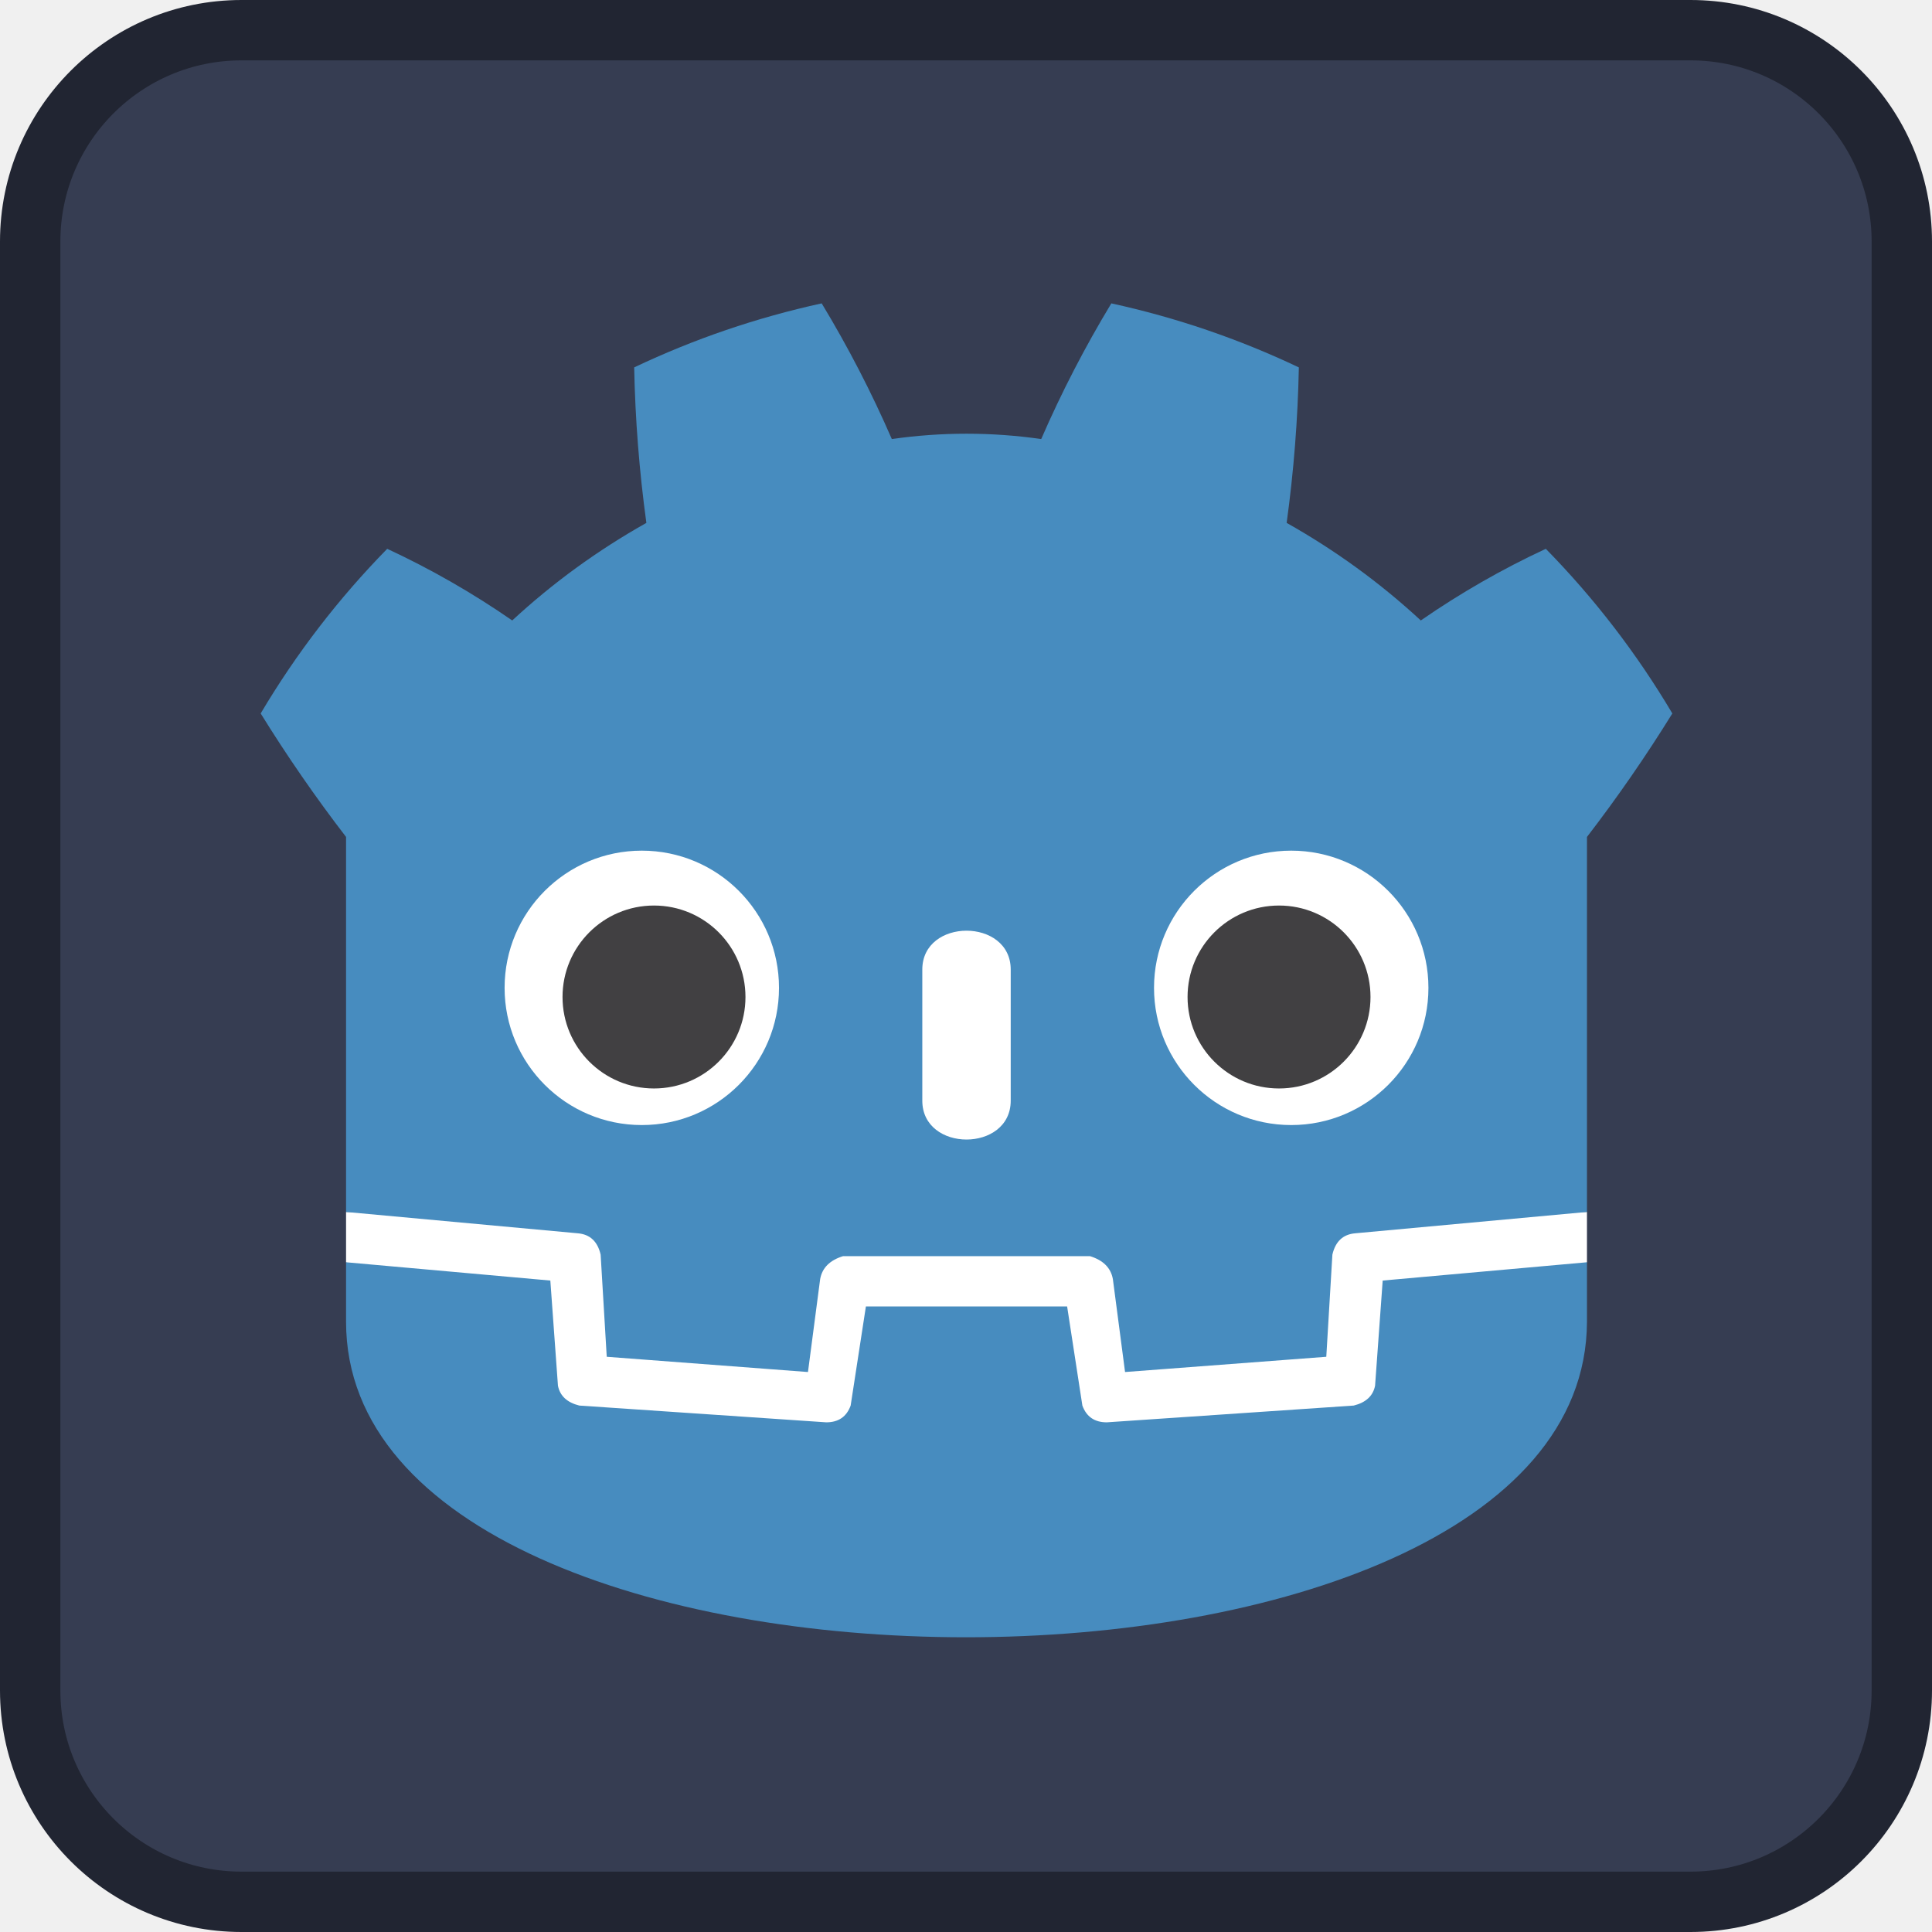
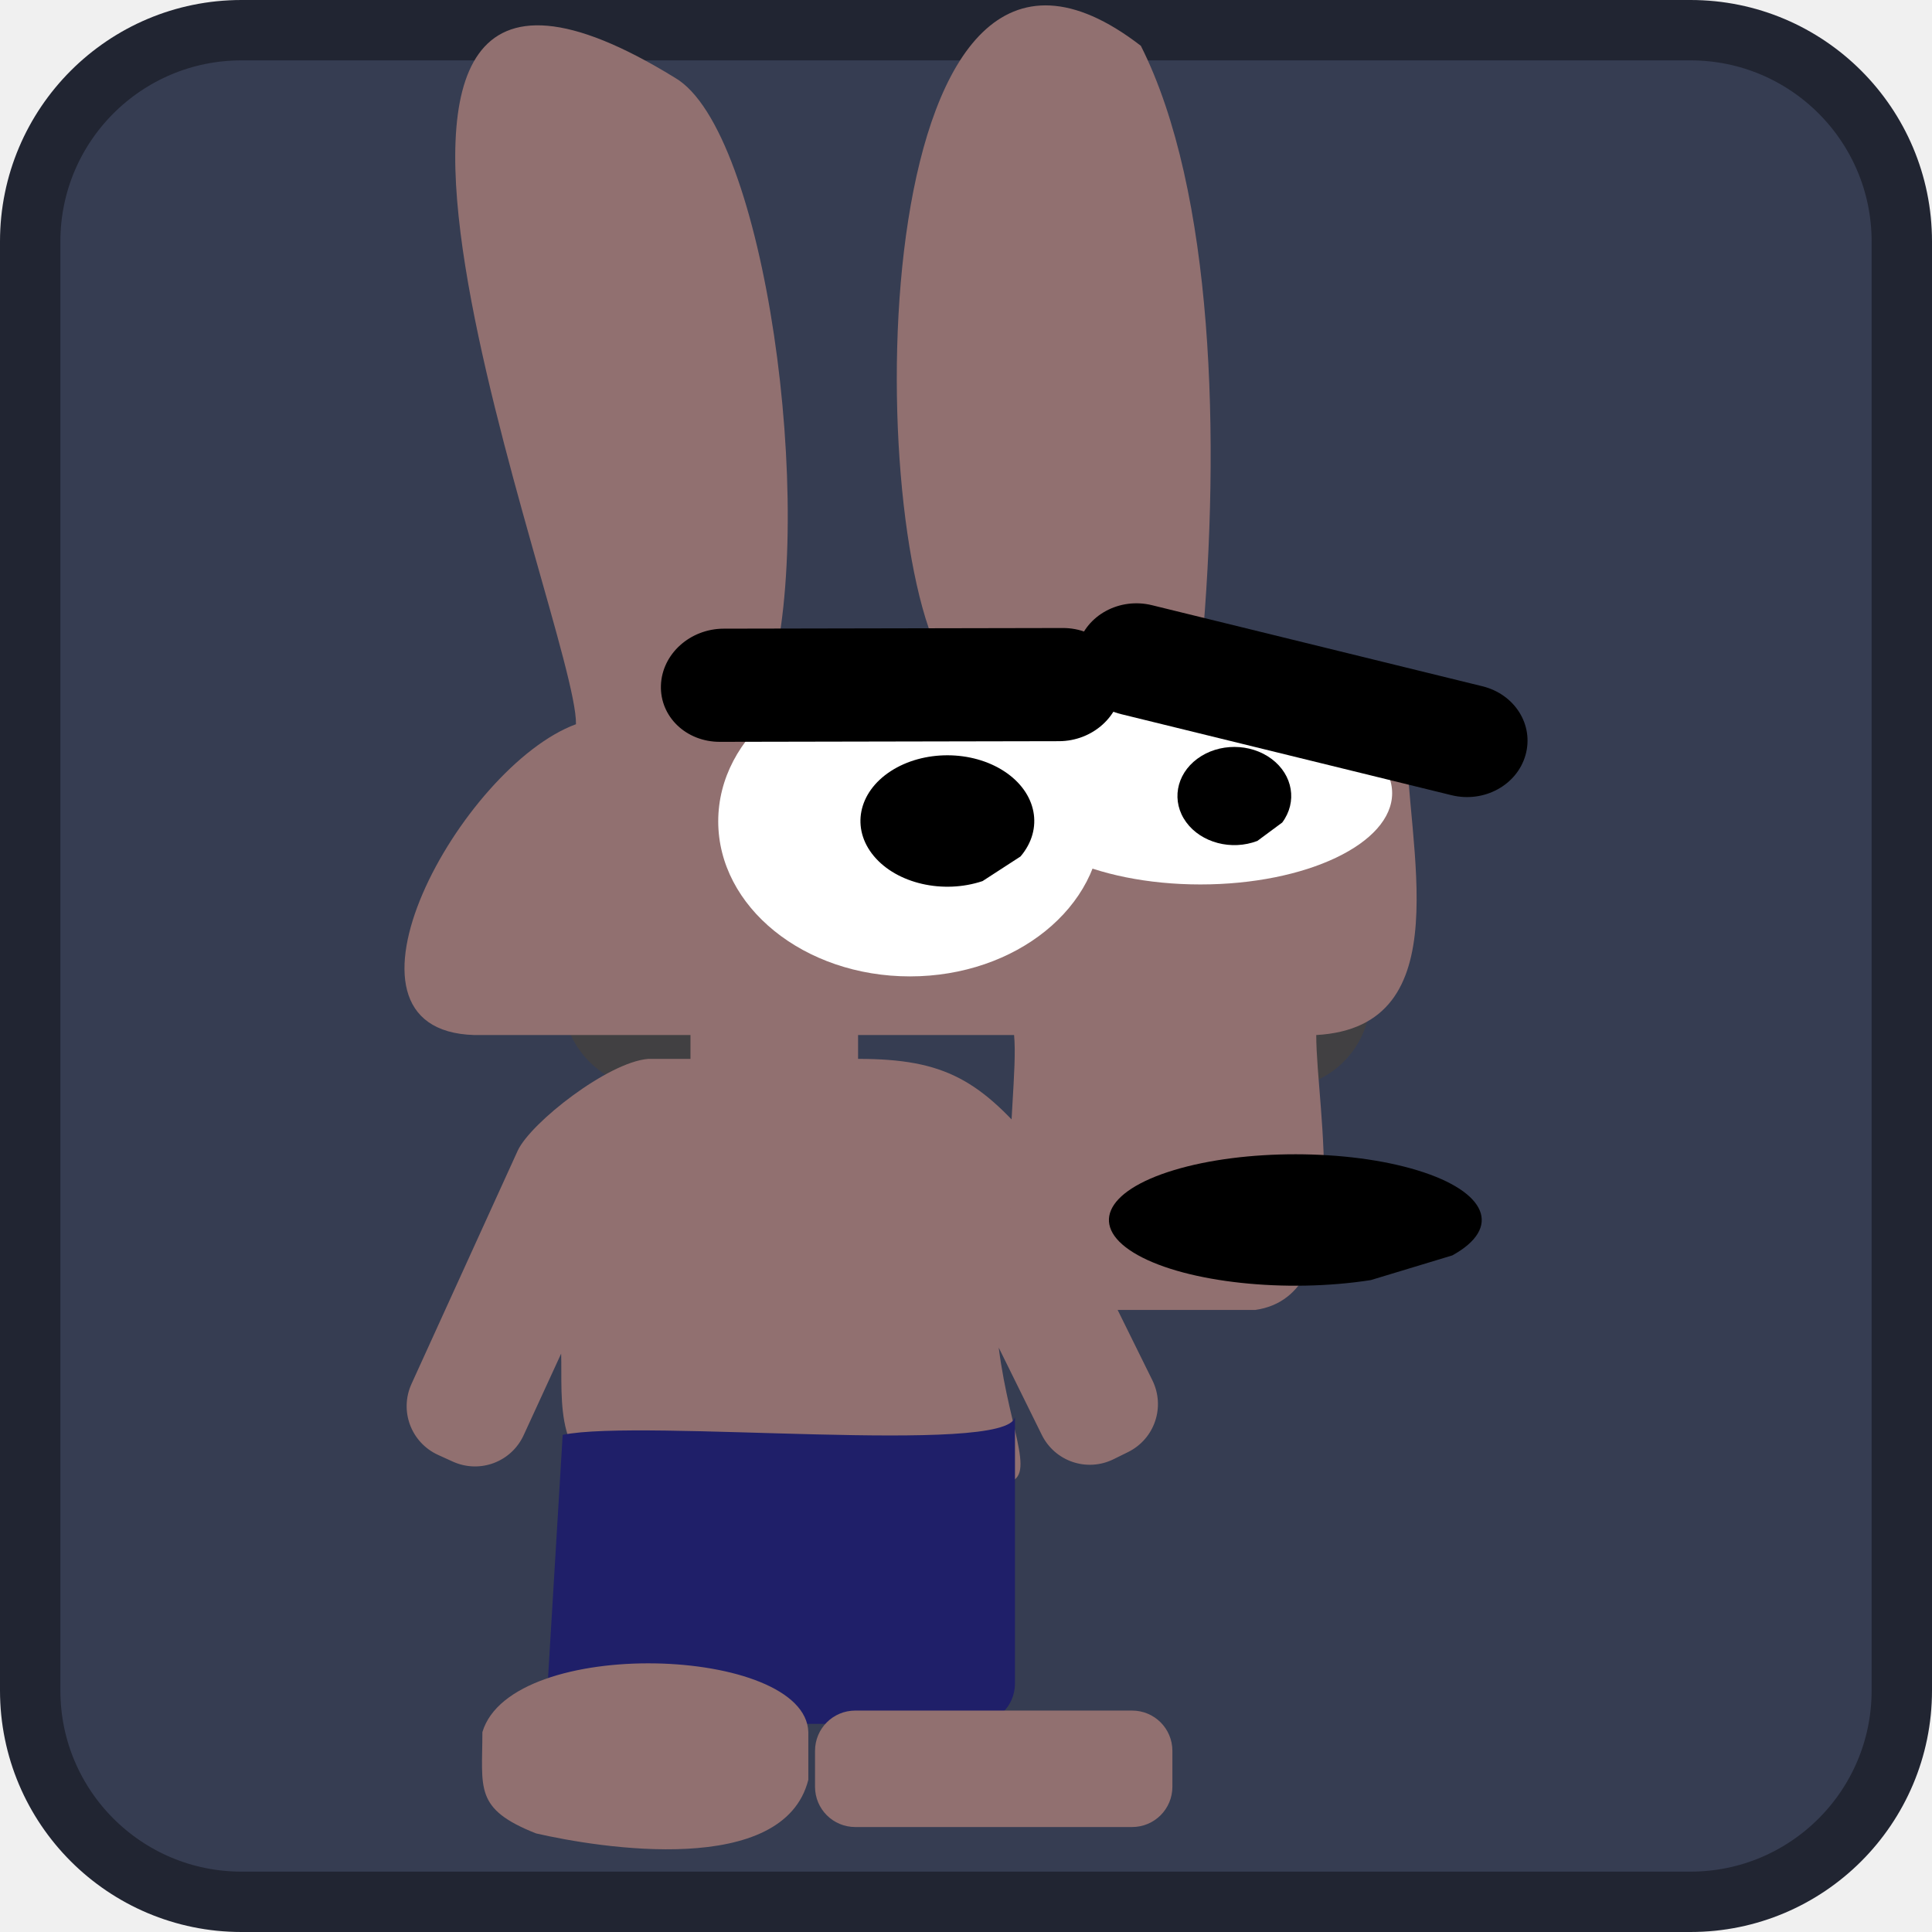
- <svg xmlns="http://www.w3.org/2000/svg" width="128" height="128">
-   <rect width="124" height="124" x="2" y="2" fill="#363d52" stroke="#212532" stroke-width="4" rx="14" />
-   <g fill="#fff" transform="translate(12.322 12.322)scale(.101)">
-     <path d="M105 673v33q407 354 814 0v-33z" />
-     <path fill="#478cbf" d="m105 673 152 14q12 1 15 14l4 67 132 10 8-61q2-11 15-15h162q13 4 15 15l8 61 132-10 4-67q3-13 15-14l152-14V427q30-39 56-81-35-59-83-108-43 20-82 47-40-37-88-64 7-51 8-102-59-28-123-42-26 43-46 89-49-7-98 0-20-46-46-89-64 14-123 42 1 51 8 102-48 27-88 64-39-27-82-47-48 49-83 108 26 42 56 81zm0 33v39c0 276 813 276 814 0v-39l-134 12-5 69q-2 10-14 13l-162 11q-12 0-16-11l-10-65H446l-10 65q-4 11-16 11l-162-11q-12-3-14-13l-5-69z" />
-     <path d="M483 600c0 34 58 34 58 0v-86c0-34-58-34-58 0z" />
-     <circle cx="725" cy="526" r="90" />
-     <circle cx="299" cy="526" r="90" />
+ <svg xmlns="http://www.w3.org/2000/svg" width="128" height="128" version="1.1" id="svg22">
+   <defs id="defs26" />
+   <rect width="124" height="124" x="2" y="2" fill="#363d52" stroke="#212532" stroke-width="4" rx="14" id="rect2" />
+   <g fill="#414042" transform="translate(12.322 12.322)scale(.101)" id="g20">
+     <circle cx="307" cy="532" r="60" id="circle16" />
+     <circle cx="717" cy="532" r="60" id="circle18" />
  </g>
-   <g fill="#414042" transform="translate(12.322 12.322)scale(.101)">
-     <circle cx="307" cy="532" r="60" />
-     <circle cx="717" cy="532" r="60" />
+   <g id="g13696" transform="matrix(1.474797,0,0,1.474797,-26.53966,-93.39715)">
+     <path id="rect13153-6" style="fill:#917070;fill-opacity:1;stroke:none;stroke-width:1.439;stroke-linecap:round;stroke-linejoin:round;paint-order:stroke fill markers" d="m 51.404,104.88 c -1.324,0 -2.39,1.066 -2.39,2.39 v 3.628 h -1.904 c -1.802,0.149 -5.252,2.851 -5.851,4.109 l -4.777,10.49 c -0.553,1.215 -0.02,2.637 1.194,3.191 l 0.657,0.299 c 1.215,0.553 2.638,0.021 3.191,-1.194 l 1.68,-3.655 c 0.066,2.013 -0.408,5.391 2.961,5.657 3.368,0.267 14.425,0.162 16.772,0.162 1.805,0 0.43,-2.112 -0.076,-6.09 l 1.935,3.92 c 0.591,1.197 2.03,1.684 3.227,1.093 l 0.647,-0.319 c 1.197,-0.591 1.684,-2.03 1.093,-3.227 l -5.103,-10.335 c -2.607,-3.146 -4.195,-4.102 -8.117,-4.102 l 10e-7,-3.628 c 2e-6,-1.324 -1.066,-2.39 -2.39,-2.39 z" />
+     <g id="g13257" transform="matrix(1.138874,0,0,1.058822,-7.234461,6.750517)">
+       <path id="rect7496" style="fill:#917070;fill-opacity:1;stroke:none;stroke-width:2;stroke-linecap:round;stroke-linejoin:round;paint-order:stroke fill markers" d="m 59.351,81.476 -6.802,0.748 C 54.359,75.09 52.353,58.97 48.779,56.735 31.846,45.526 44.953,80.101 44.873,84.162 40.349,85.95 34.607,97.152 40.859,97.349 h 21.295 c 0.25,2.731 -1.484,11.546 2.401,11.663 h 7.117 c 3.971,-0.61 2.401,-8.453 2.401,-11.663 5.735,-0.343 3.552,-8.023 3.552,-12.723 0,-1.33 -1.071,-2.401 -2.401,-2.401 h -6.019 c 0.223,-0.365 0.351,-0.794 0.351,-1.254 0.74,-8.864 0.483,-19.431 -2.401,-25.592 C 56.324,46.383 56.117,75.404 59.351,81.476 Z" />
+       <path id="path7505" style="fill:#ffffff;stroke-width:2.607;stroke-linecap:round;stroke-linejoin:round;paint-order:stroke fill markers" d="m 65.608,88.282 a 7.562,6.579 0 0 1 -7.562,6.579 7.562,6.579 0 0 1 -7.562,-6.579 7.562,6.579 0 0 1 7.562,-6.579 7.562,6.579 0 0 1 7.562,6.579 z" />
+       <path id="path7505-8" style="fill:#ffffff;stroke-width:2;stroke-linecap:round;stroke-linejoin:round;paint-order:stroke fill markers" d="m 77.067,87.087 a 7.562,3.873 0 0 1 -7.562,3.873 7.562,3.873 0 0 1 -7.562,-3.873 7.562,3.873 0 0 1 7.562,-3.873 7.562,3.873 0 0 1 7.562,3.873 z" />
+       <path id="rect7742" style="stroke-width:2.001;stroke-linecap:round;stroke-linejoin:round;paint-order:stroke fill markers" transform="matrix(0.9999979,-0.00206358,-0.0316601,0.9994987,0,0)" d="m 53.243,80.258 h 13.374 c 1.33,0 2.402,1.071 2.402,2.402 0,1.33 -1.071,2.402 -2.402,2.402 h -13.374 c -1.33,0 -2.402,-1.071 -2.402,-2.402 0,-1.33 1.071,-2.402 2.402,-2.402 z" />
+       <path id="rect7742-4" style="stroke-width:2;stroke-linecap:round;stroke-linejoin:round;paint-order:stroke fill markers" transform="rotate(14.78186)" d="m 85.541,59.248 h 13.479 c 1.324,0 2.39,1.066 2.39,2.39 0,1.324 -1.066,2.39 -2.39,2.39 H 85.541 c -1.324,0 -2.39,-1.066 -2.39,-2.39 0,-1.324 1.066,-2.39 2.39,-2.39 z" />
+       <path id="path7874" style="stroke-width:1.015;stroke-linecap:round;stroke-linejoin:round;paint-order:stroke fill markers" d="m 60.91,90.818 a 3.429,2.788 0 0 1 -4.287,-1.062 3.429,2.788 0 0 1 0.667,-3.604 3.429,2.788 0 0 1 4.482,0.012 3.429,2.788 0 0 1 0.637,3.608" />
+       <path id="path7874-5" style="stroke-width:0.71;stroke-linecap:round;stroke-linejoin:round;paint-order:stroke fill markers" d="m 71.751,89.113 a 2.244,2.083 0 0 1 -2.807,-0.793 2.244,2.083 0 0 1 0.437,-2.692 2.244,2.083 0 0 1 2.934,0.009 2.244,2.083 0 0 1 0.417,2.695" />
+       <path id="path7874-0" style="stroke-width:1.487;stroke-linecap:round;stroke-linejoin:round;paint-order:stroke fill markers" d="m 76.225,107.746 a 7.353,2.788 0 0 1 -9.195,-1.062 7.353,2.788 0 0 1 1.431,-3.604 7.353,2.788 0 0 1 9.612,0.012 7.353,2.788 0 0 1 1.367,3.607" />
+     </g>
+     <path id="rect10409" style="fill:#1f1f69;stroke-width:1.53;stroke-linecap:round;stroke-linejoin:round;paint-order:stroke fill markers" d="m 63.591,126.984 v 11.975 c 0,1.004 -0.808,1.811 -1.811,1.811 H 44.411 c -1.004,0 -1.872,-0.81 -1.811,-1.811 l 0.673,-11.172 c 3.566,-0.743 19.992,0.955 20.318,-0.803 z" />
+     <path id="rect12921" style="fill:#917070;stroke-width:1.741;stroke-linecap:round;stroke-linejoin:round;paint-order:stroke fill markers" d="m 54.308,141.141 v 2.141 c -1.109,4.397 -9.362,3.069 -12.233,2.409 -2.792,-1.105 -2.409,-2.021 -2.409,-4.55 1.301,-4.358 14.522,-3.875 14.642,0 z" />
+     <path id="rect12921-3" style="fill:#917070;stroke-width:1.581;stroke-linecap:round;stroke-linejoin:round;paint-order:stroke fill markers" d="m 56.42,140.173 h 12.432 c 1.004,0 1.811,0.808 1.811,1.811 v 1.61 c 0,1.004 -0.808,1.811 -1.811,1.811 H 56.42 c -1.004,0 -1.811,-0.808 -1.811,-1.811 v -1.61 c 0,-1.004 0.808,-1.811 1.811,-1.811 z" />
  </g>
</svg>
